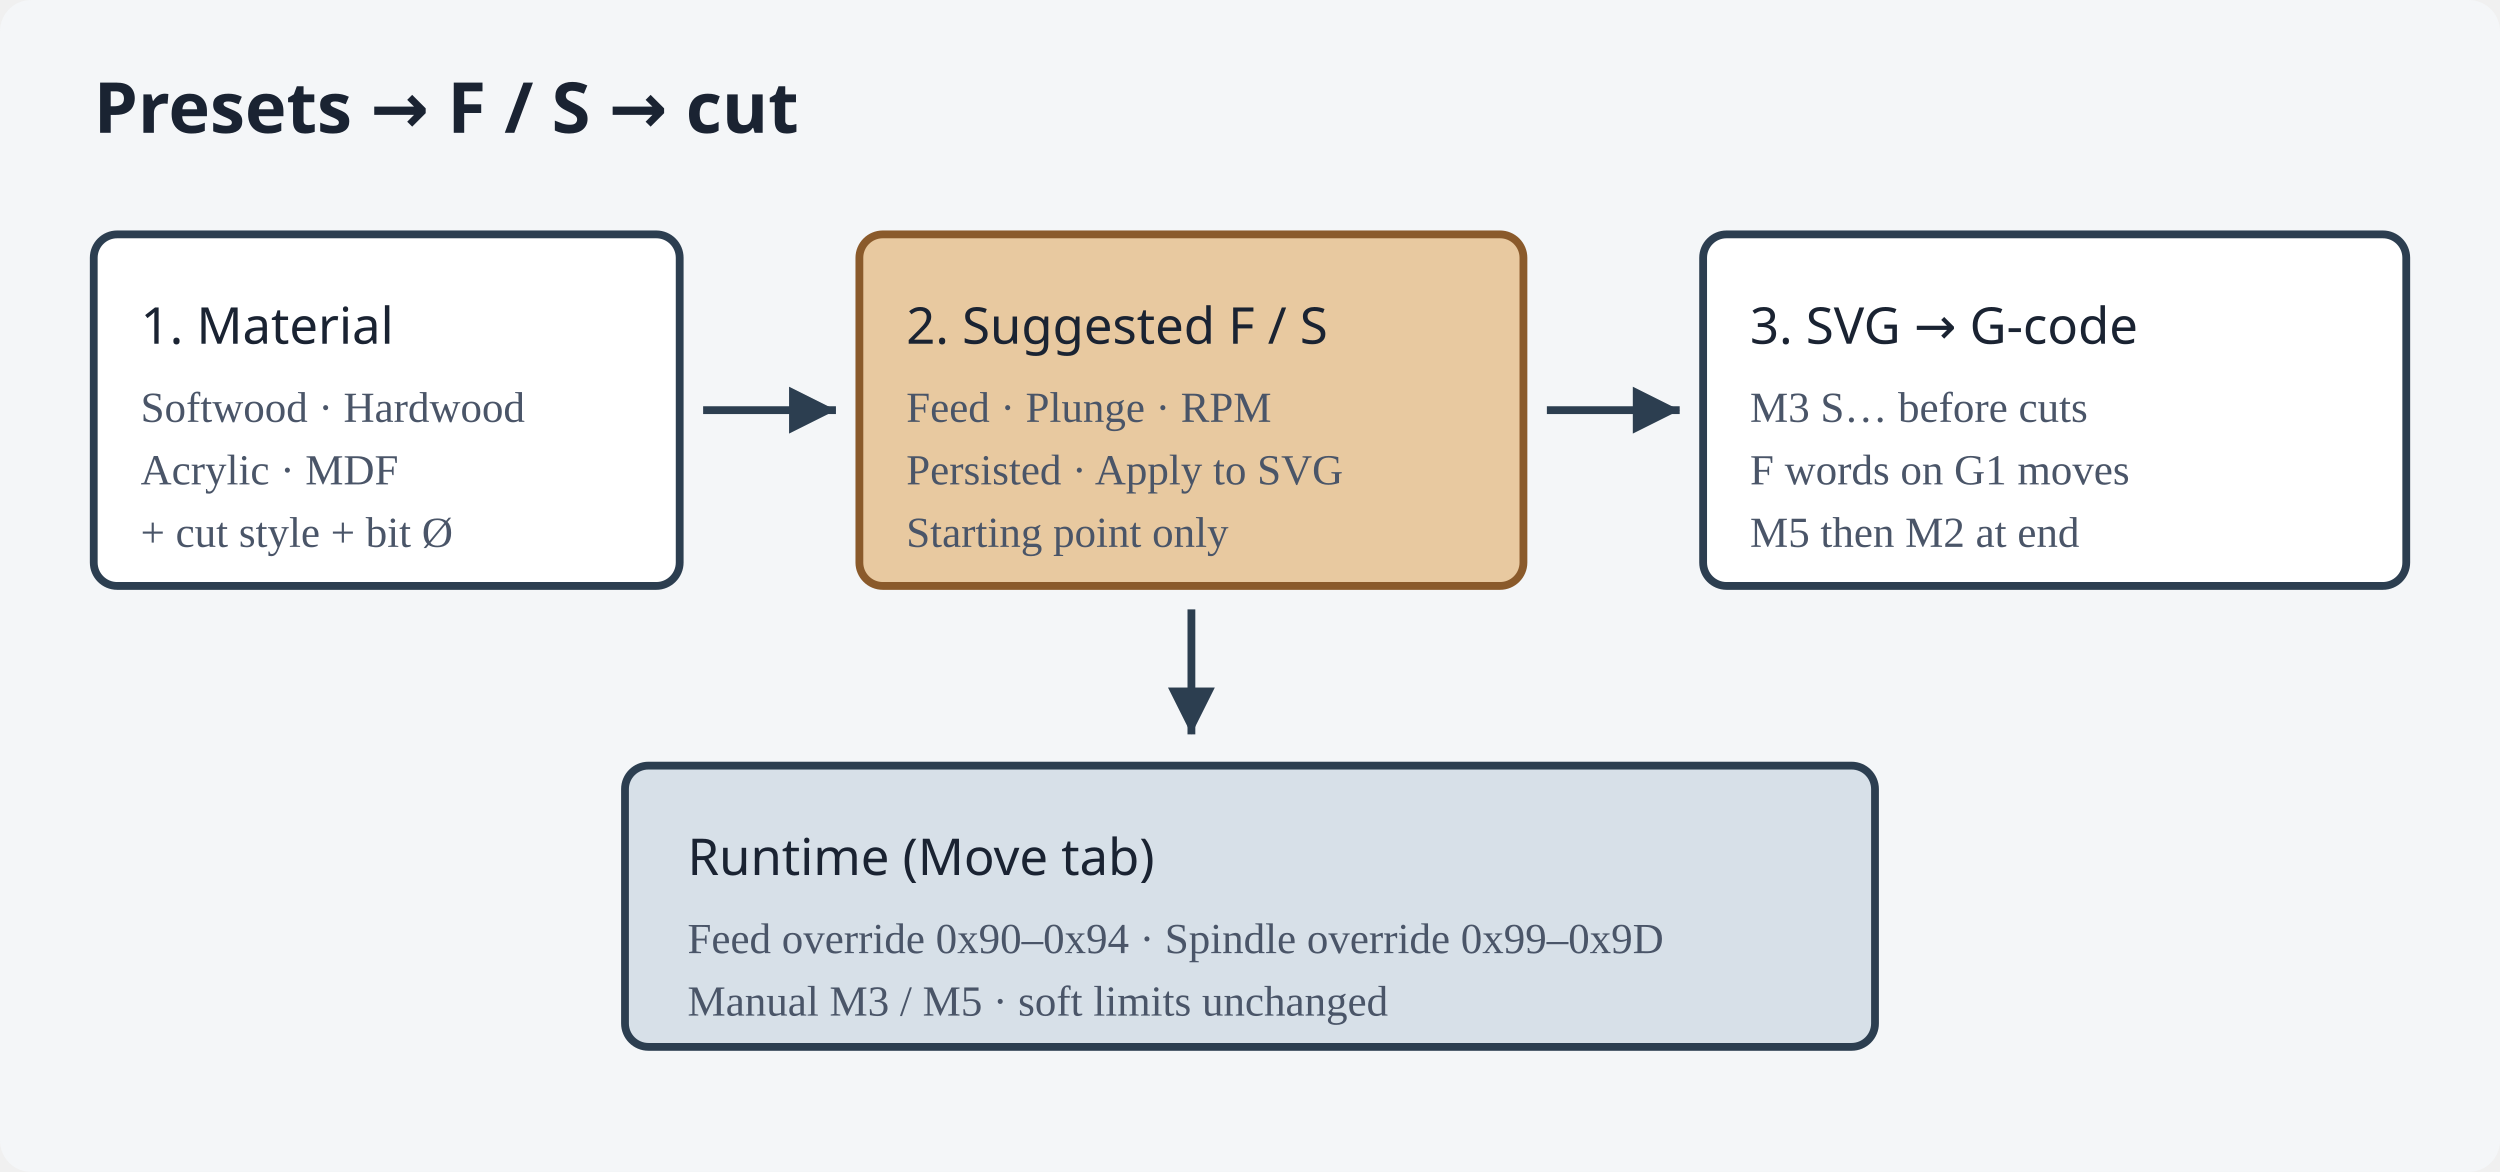
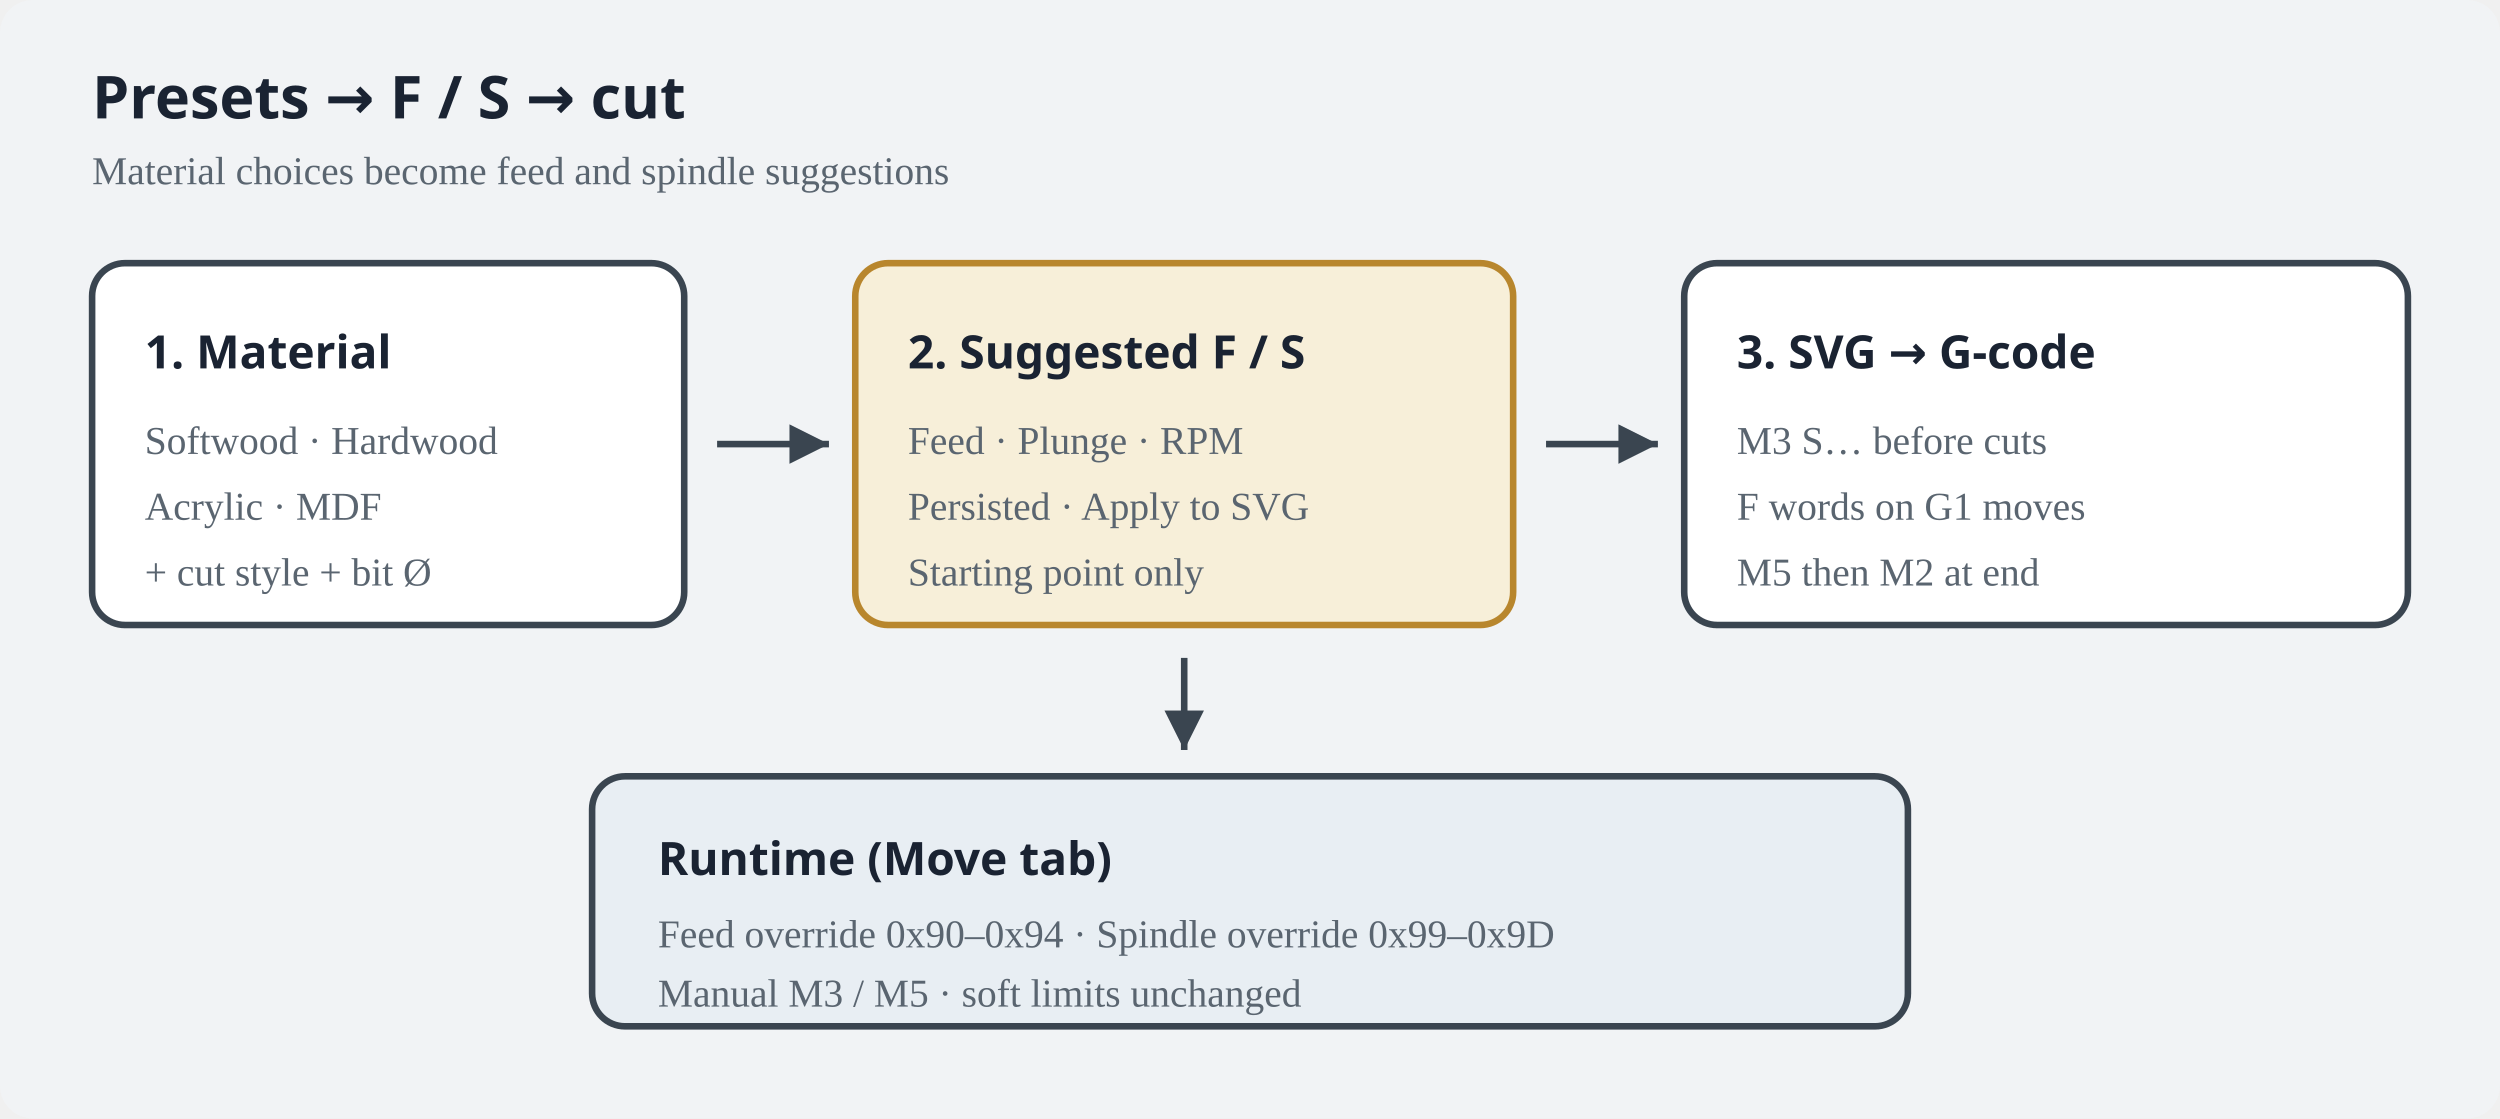
- <svg xmlns="http://www.w3.org/2000/svg" viewBox="0 0 640 300" role="img" aria-labelledby="t d">
+ <svg xmlns="http://www.w3.org/2000/svg" viewBox="0 0 760 340" role="img" aria-labelledby="t d">
  <defs>
    <style>
-       .bg { fill: #f4f6f8; }
-       .box { fill: #fff; stroke: #2c3e50; stroke-width: 2; }
-       .accent { fill: #e8c9a0; stroke: #8a5a2b; stroke-width: 2; }
-       .run { fill: #d7e0e8; stroke: #2c3e50; stroke-width: 2; }
-       .lab { font-family: system-ui,Segoe UI,sans-serif; fill: #1a2332; font-size: 13px; }
+       .bg { fill: #f1f3f5; }
+       .box { fill: #ffffff; stroke: #3a4550; stroke-width: 2; }
+       .accent { fill: #f7efd9; stroke: #b8862d; stroke-width: 2; }
+       .run { fill: #e8eef3; stroke: #3a4550; stroke-width: 2; }
+       .lab { font-family: system-ui, "Segoe UI", sans-serif; fill: #1a2332; font-size: 14px; }
      .title { font-size: 18px; font-weight: 700; }
-       .tiny { font-size: 11px; fill: #4a5568; }
-       .arrow { stroke: #2c3e50; stroke-width: 2; fill: none; marker-end: url(#m); }
+       .tiny { font-size: 12px; fill: #5a6570; }
+       .arrow { stroke: #3a4550; stroke-width: 2; fill: none; marker-end: url(#m); }
    </style>
    <marker id="m" markerWidth="8" markerHeight="8" refX="6" refY="3" orient="auto">
-       <path d="M0,0 L6,3 L0,6 Z" fill="#2c3e50" />
+       <path d="M0,0 L6,3 L0,6 Z" fill="#3a4550" />
    </marker>
  </defs>
-   <rect class="bg" width="640" height="300" rx="8" />
-   <text class="lab title" x="24" y="34">Presets → F / S → cut</text>
-   <rect class="box" x="24" y="60" width="150" height="90" rx="6" />
-   <text class="lab" x="36" y="88">1. Material</text>
-   <text class="tiny" x="36" y="108">Softwood · Hardwood</text>
-   <text class="tiny" x="36" y="124">Acrylic · MDF</text>
-   <text class="tiny" x="36" y="140">+ cut style + bit Ø</text>
-   <path class="arrow" d="M180 105 H214" />
-   <rect class="accent" x="220" y="60" width="170" height="90" rx="6" />
-   <text class="lab" x="232" y="88">2. Suggested F / S</text>
-   <text class="tiny" x="232" y="108">Feed · Plunge · RPM</text>
-   <text class="tiny" x="232" y="124">Persisted · Apply to SVG</text>
-   <text class="tiny" x="232" y="140">Starting point only</text>
-   <path class="arrow" d="M396 105 H430" />
-   <rect class="box" x="436" y="60" width="180" height="90" rx="6" />
-   <text class="lab" x="448" y="88">3. SVG → G-code</text>
-   <text class="tiny" x="448" y="108">M3 S… before cuts</text>
-   <text class="tiny" x="448" y="124">F words on G1 moves</text>
-   <text class="tiny" x="448" y="140">M5 then M2 at end</text>
-   <path class="arrow" d="M305 156 V188" />
-   <rect class="run" x="160" y="196" width="320" height="72" rx="6" />
-   <text class="lab" x="176" y="224">Runtime (Move tab)</text>
-   <text class="tiny" x="176" y="244">Feed override 0x90–0x94 · Spindle override 0x99–0x9D</text>
-   <text class="tiny" x="176" y="260">Manual M3 / M5 · soft limits unchanged</text>
+   <rect class="bg" width="760" height="340" rx="10" />
+   <text class="lab title" x="28" y="36">Presets → F / S → cut</text>
+   <text class="tiny" x="28" y="56">Material choices become feed and spindle suggestions</text>
+   <rect class="box" x="28" y="80" width="180" height="110" rx="10" />
+   <text class="lab" x="44" y="112" font-weight="700">1. Material</text>
+   <text class="tiny" x="44" y="138">Softwood · Hardwood</text>
+   <text class="tiny" x="44" y="158">Acrylic · MDF</text>
+   <text class="tiny" x="44" y="178">+ cut style + bit Ø</text>
+   <path class="arrow" d="M218 135 H252" />
+   <rect class="accent" x="260" y="80" width="200" height="110" rx="10" />
+   <text class="lab" x="276" y="112" font-weight="700">2. Suggested F / S</text>
+   <text class="tiny" x="276" y="138">Feed · Plunge · RPM</text>
+   <text class="tiny" x="276" y="158">Persisted · Apply to SVG</text>
+   <text class="tiny" x="276" y="178">Starting point only</text>
+   <path class="arrow" d="M470 135 H504" />
+   <rect class="box" x="512" y="80" width="220" height="110" rx="10" />
+   <text class="lab" x="528" y="112" font-weight="700">3. SVG → G-code</text>
+   <text class="tiny" x="528" y="138">M3 S… before cuts</text>
+   <text class="tiny" x="528" y="158">F words on G1 moves</text>
+   <text class="tiny" x="528" y="178">M5 then M2 at end</text>
+   <path class="arrow" d="M360 200 V228" />
+   <rect class="run" x="180" y="236" width="400" height="76" rx="10" />
+   <text class="lab" x="200" y="266" font-weight="700">Runtime (Move tab)</text>
+   <text class="tiny" x="200" y="288">Feed override 0x90–0x94 · Spindle override 0x99–0x9D</text>
+   <text class="tiny" x="200" y="306">Manual M3 / M5 · soft limits unchanged</text>
</svg>
